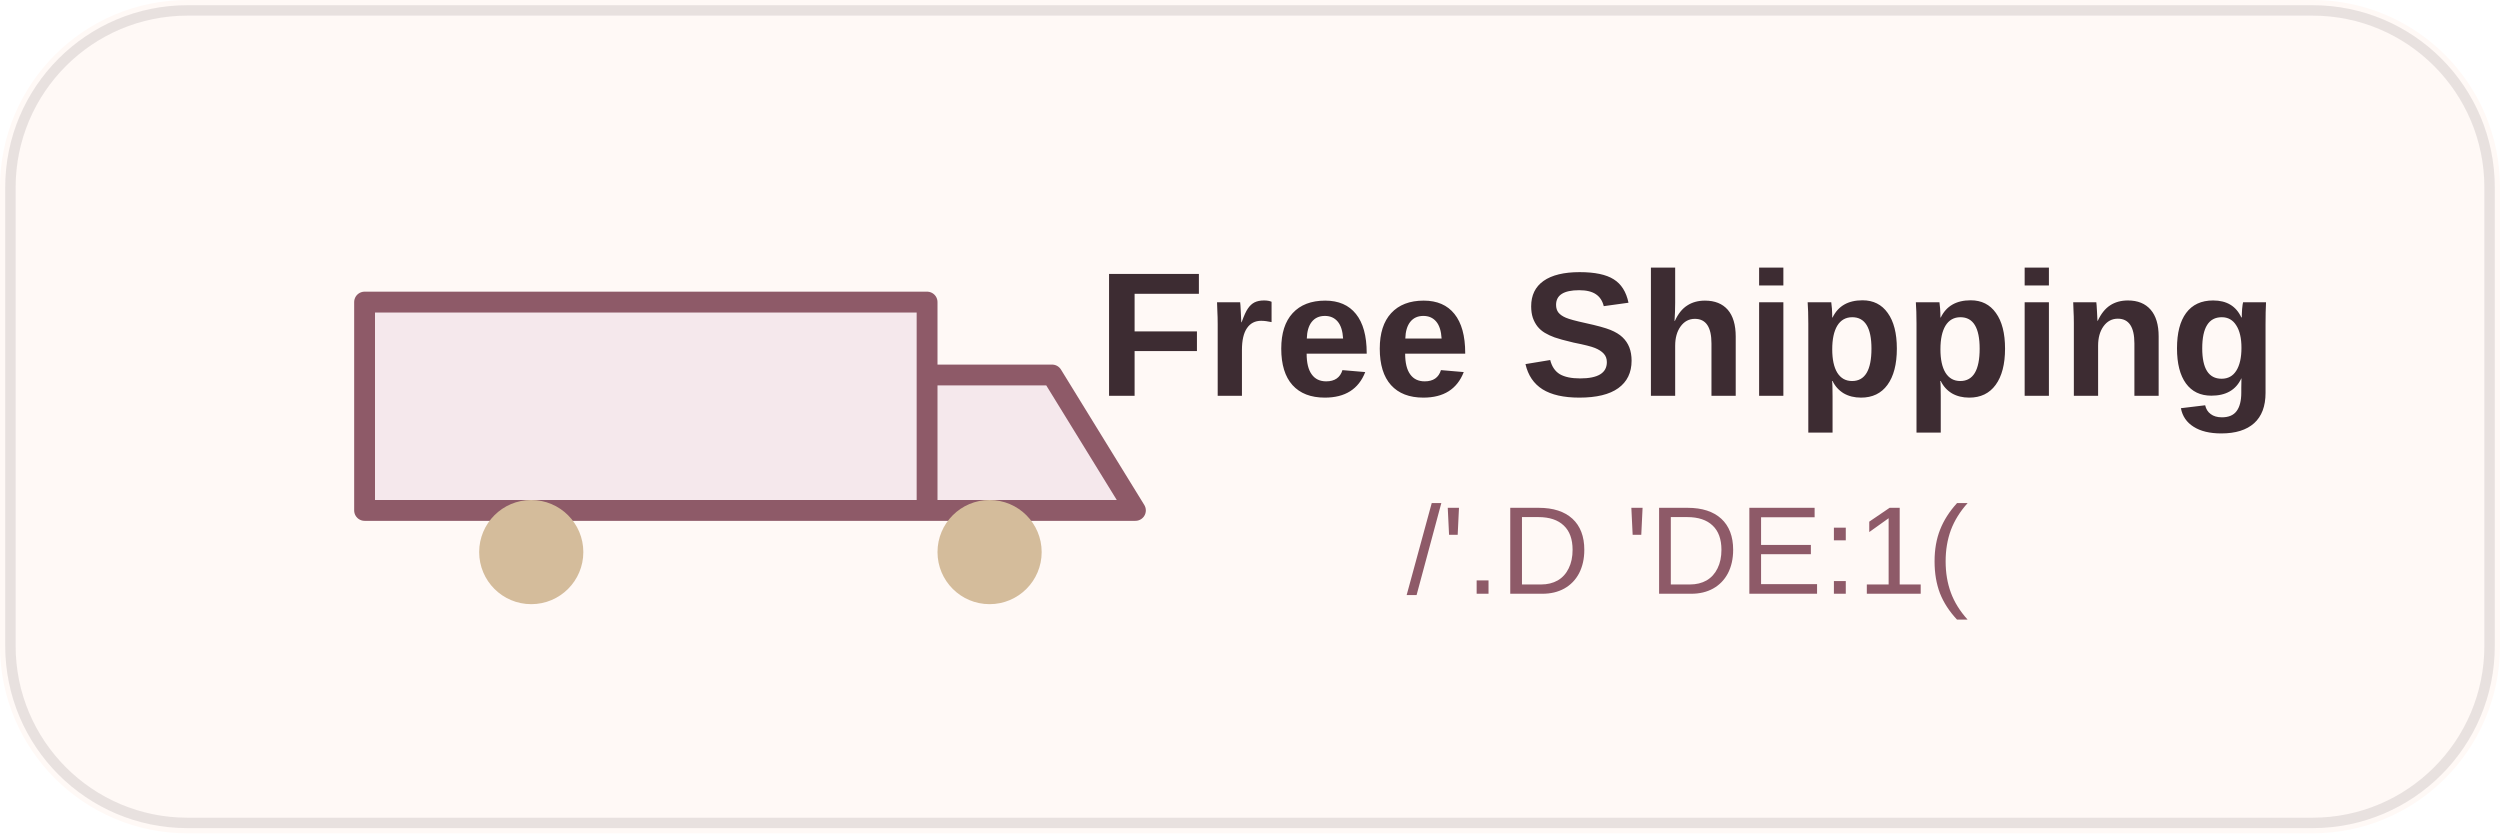
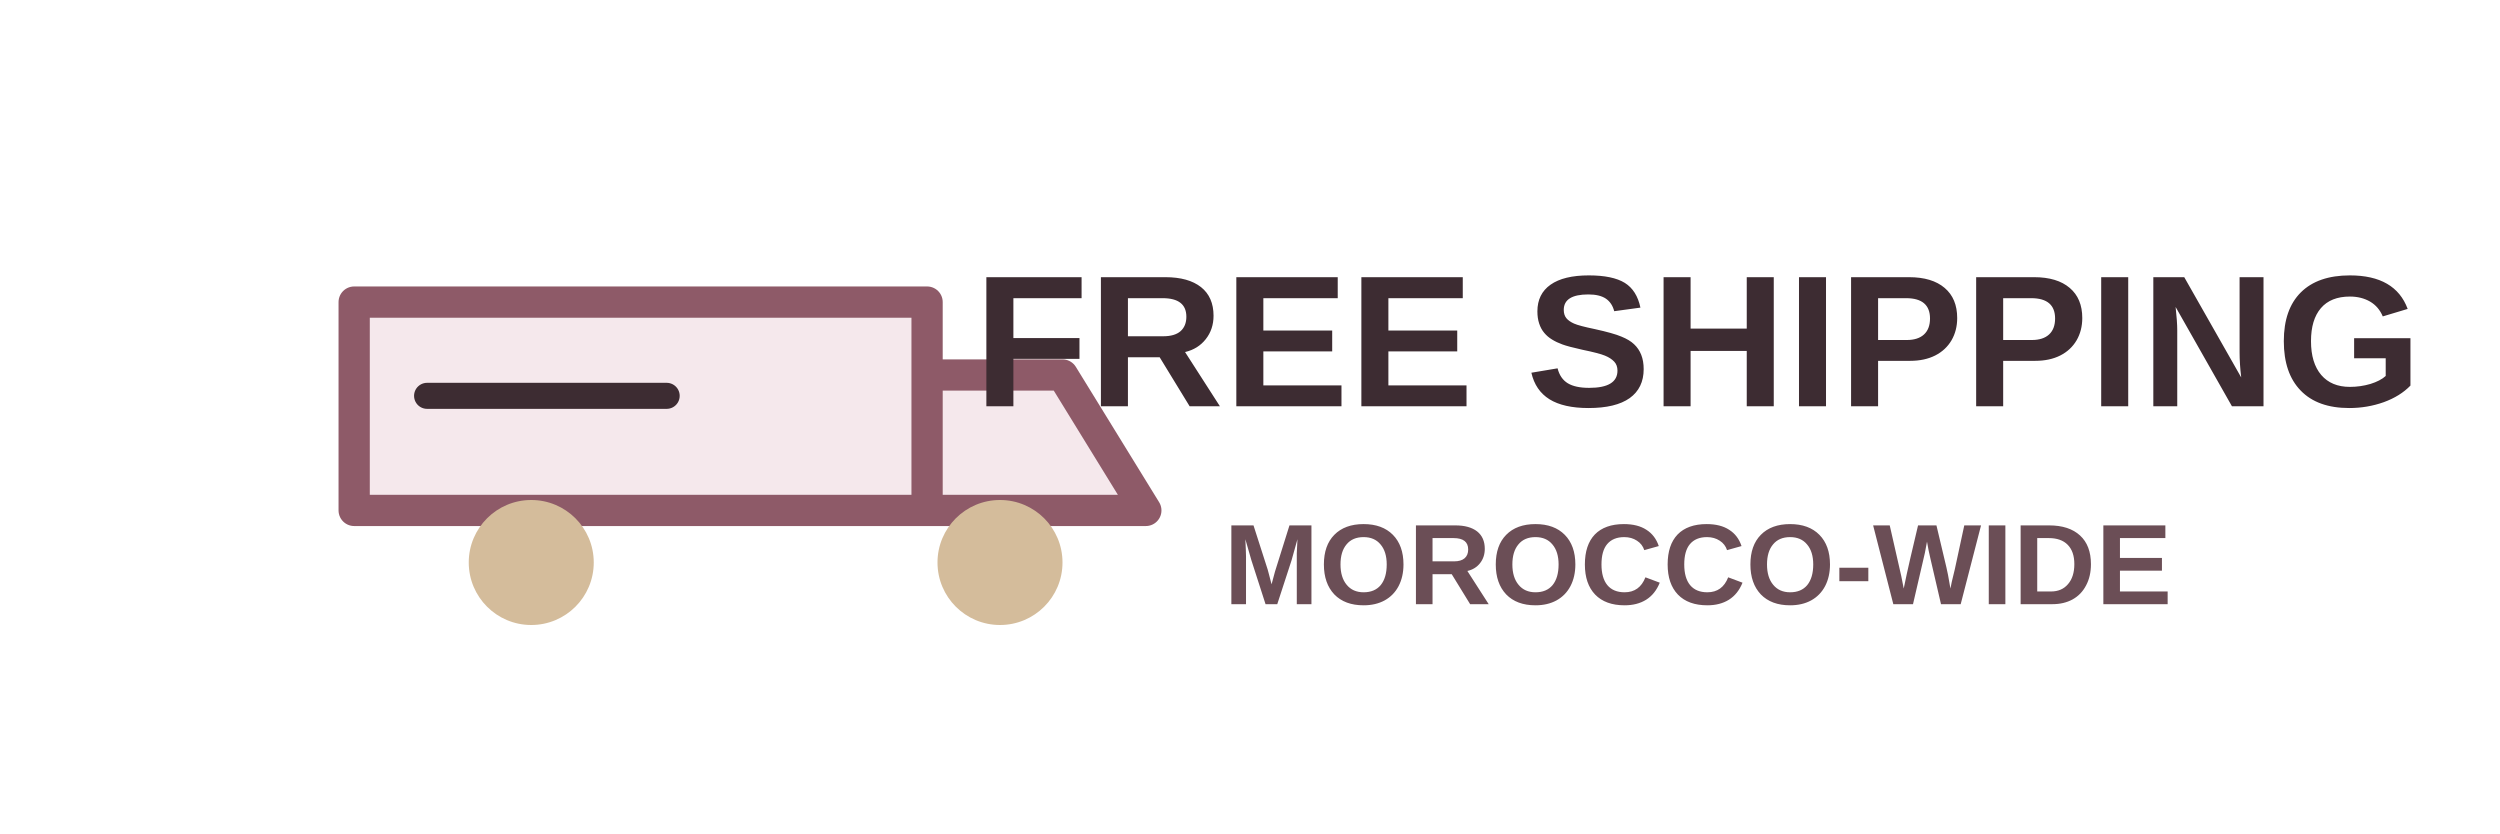
<svg xmlns="http://www.w3.org/2000/svg" width="240" height="80" viewBox="0 0 240 80" fill="none" role="img" aria-labelledby="title">
-   <rect width="240" height="80" rx="18" fill="#FFF9F6" />
-   <rect x="1" y="1" width="238" height="78" rx="17" stroke="#3D2C32" stroke-opacity=".12" />
-   <path d="M35 49h54V29H35v20zM89 49h20l-8-13H89v13z" fill="#F5E8EC" stroke="#8E5A68" stroke-width="2" stroke-linejoin="round" />
-   <circle cx="51" cy="53" r="5" fill="#D4BC9B" />
-   <circle cx="95" cy="53" r="5" fill="#D4BC9B" />
-   <text x="162" y="38" text-anchor="middle" fill="#3D2C32" font-family="Arial, sans-serif" font-size="17" font-weight="700">Free Shipping</text>
-   <text x="162" y="57" text-anchor="middle" fill="#8E5A68" font-family="Arial, sans-serif" font-size="12">/'.D 'DE:1(</text>
+   <path d="M34 49h55V29H34v20zM89 49h21l-8-13H89v13z" fill="#F5E8EC" stroke="#8E5A68" stroke-width="3" stroke-linejoin="round" />
+   <circle cx="51" cy="54" r="6" fill="#D4BC9B" />
+   <circle cx="96" cy="54" r="6" fill="#D4BC9B" />
+   <path d="M41 38h23" stroke="#3D2C32" stroke-width="2.5" stroke-linecap="round" />
+   <text x="163" y="39" text-anchor="middle" fill="#3D2C32" font-family="Arial, sans-serif" font-size="18" font-weight="700">FREE SHIPPING</text>
+   <text x="163" y="58" text-anchor="middle" fill="#6B4E56" font-family="Arial, sans-serif" font-size="11" font-weight="600">MOROCCO-WIDE</text>
</svg>
